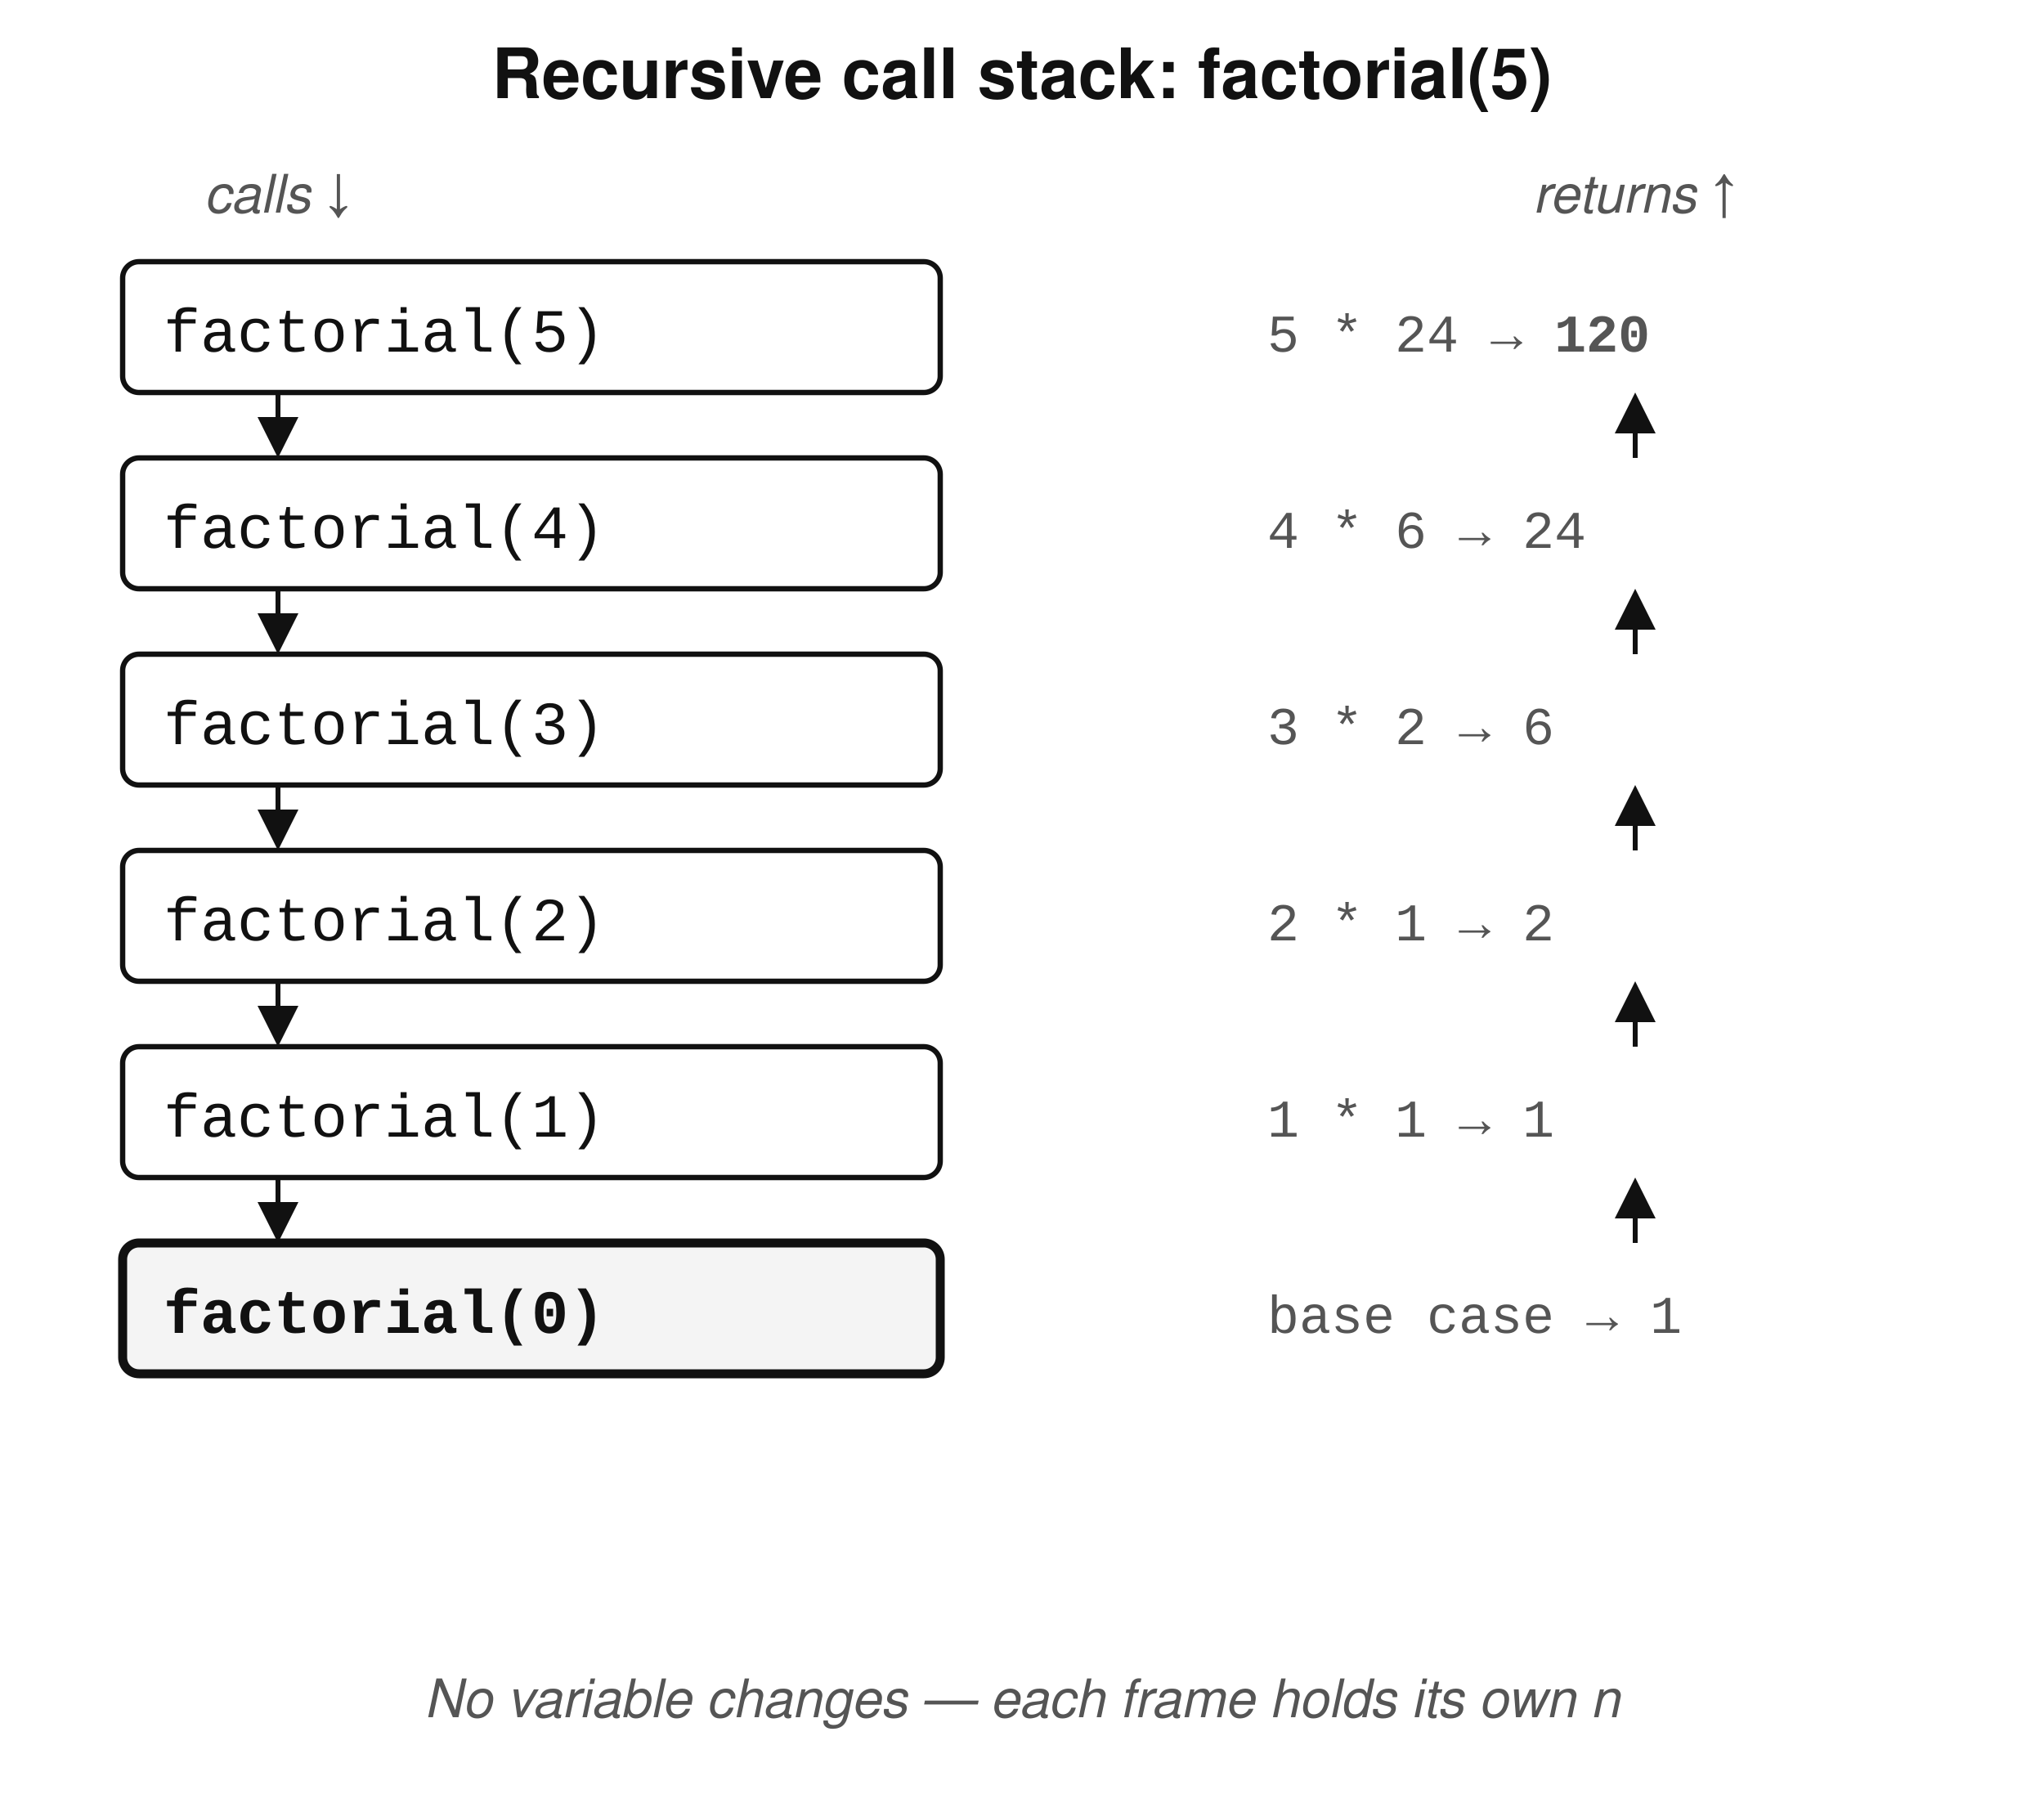
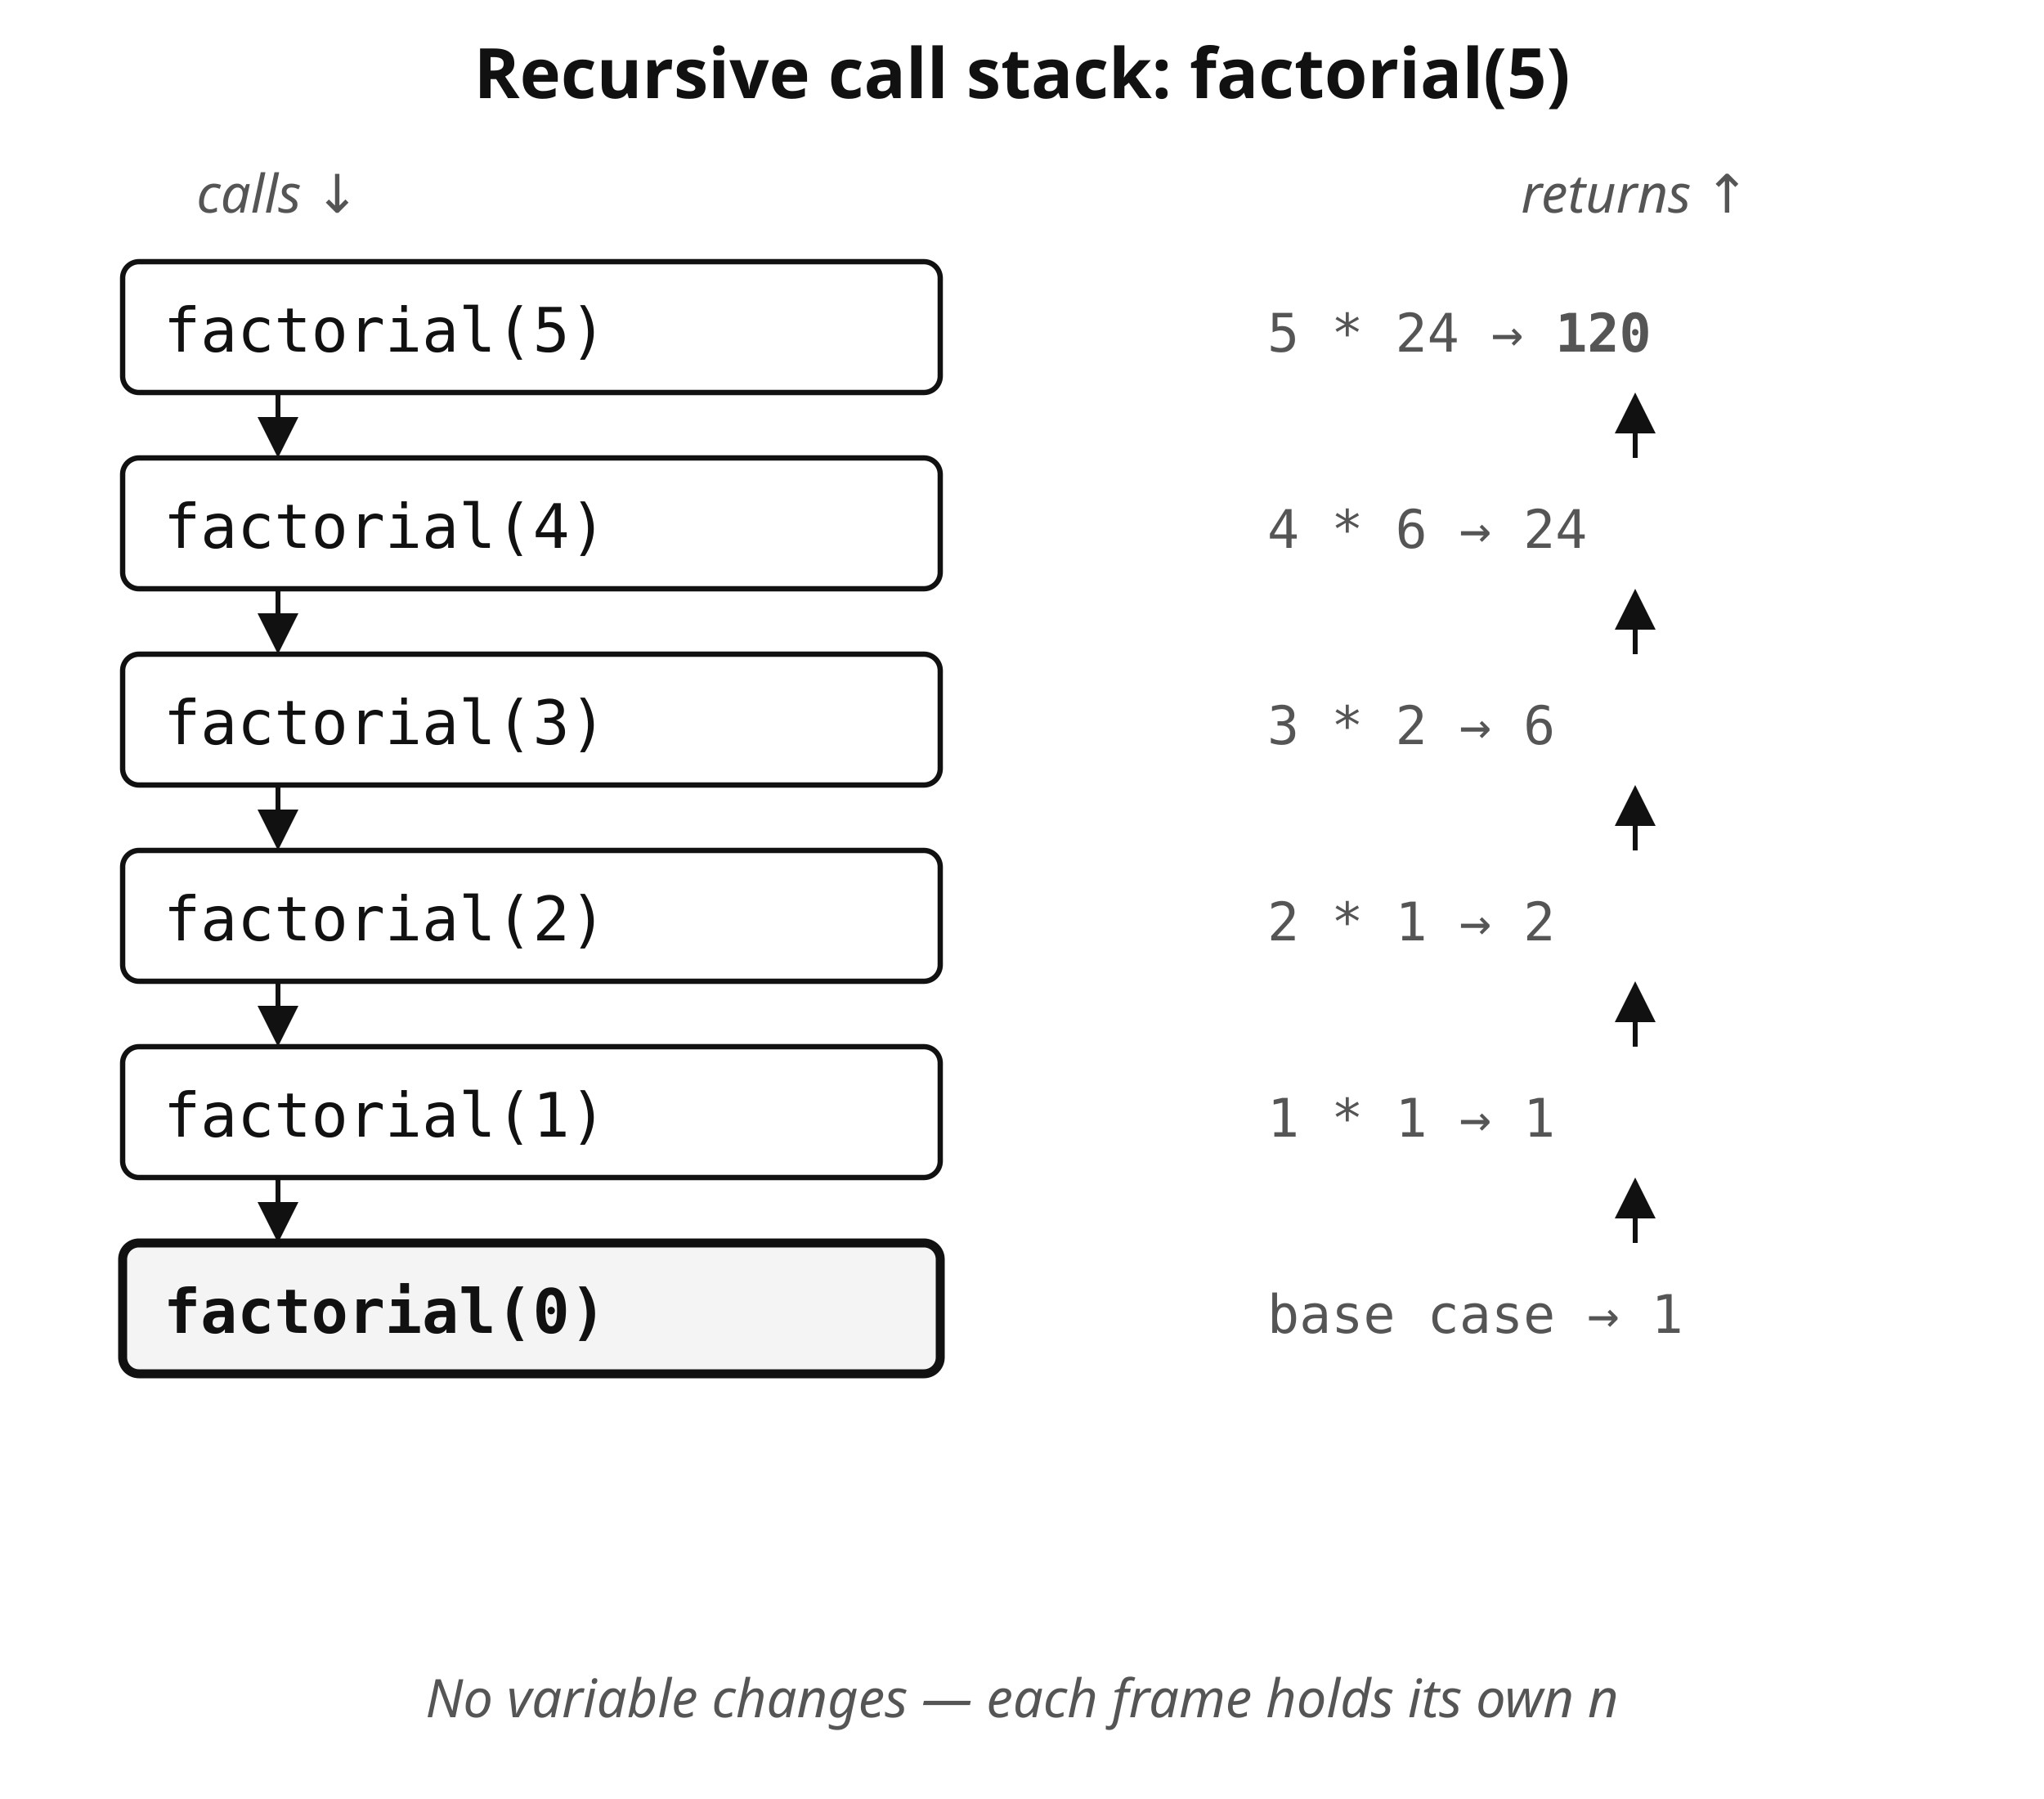
- <svg xmlns="http://www.w3.org/2000/svg" viewBox="0 0 500 440" font-family="'Helvetica Neue', Helvetica, Arial, sans-serif">
+ <svg xmlns="http://www.w3.org/2000/svg" viewBox="0 0 500 440" font-family="Sans">
  <style>
    .frame { fill: none; stroke: #111; stroke-width: 1.3; rx: 4; }
    .base { fill: #f4f4f4; stroke: #111; stroke-width: 2.2; rx: 4; }
-     .fn { font-size: 15px; font-family: 'Courier New', monospace; fill: #111; }
-     .fnb { font-size: 15px; font-family: 'Courier New', monospace; fill: #111; font-weight: bold; }
-     .ret { font-size: 13px; font-family: 'Courier New', monospace; fill: #555; }
+     .fn { font-size: 15px; font-family: Mono; fill: #111; }
+     .fnb { font-size: 15px; font-family: Mono; fill: #111; font-weight: bold; }
+     .ret { font-size: 13px; font-family: Mono; fill: #555; }
    .title { font-size: 17px; font-weight: bold; fill: #111; text-anchor: middle; }
    .lbl { font-size: 13px; fill: #555; font-style: italic; text-anchor: middle; }
    .note { font-size: 13px; fill: #555; font-style: italic; text-anchor: middle; }
  </style>
  <text x="250" y="24" class="title">Recursive call stack: factorial(5)</text>
  <text x="68" y="52" class="lbl">calls ↓</text>
  <text x="400" y="52" class="lbl">returns ↑</text>
  <g transform="translate(30,64)">
    <rect class="frame" x="0" y="0" width="200" height="32" />
    <text x="10" y="22" class="fn">factorial(5)</text>
    <text x="280" y="22" class="ret">5 * 24 → <tspan font-weight="bold">120</tspan>
    </text>
    <rect class="frame" x="0" y="48" width="200" height="32" />
    <text x="10" y="70" class="fn">factorial(4)</text>
    <text x="280" y="70" class="ret">4 * 6  →  24</text>
    <rect class="frame" x="0" y="96" width="200" height="32" />
    <text x="10" y="118" class="fn">factorial(3)</text>
    <text x="280" y="118" class="ret">3 * 2  →   6</text>
    <rect class="frame" x="0" y="144" width="200" height="32" />
    <text x="10" y="166" class="fn">factorial(2)</text>
    <text x="280" y="166" class="ret">2 * 1  →   2</text>
    <rect class="frame" x="0" y="192" width="200" height="32" />
    <text x="10" y="214" class="fn">factorial(1)</text>
    <text x="280" y="214" class="ret">1 * 1  →   1</text>
    <rect class="base" x="0" y="240" width="200" height="32" />
    <text x="10" y="262" class="fnb">factorial(0)</text>
    <text x="280" y="262" class="ret">base case → 1</text>
  </g>
  <g transform="translate(68,64)">
    <line x1="0" y1="32" x2="0" y2="38" stroke="#111" stroke-width="1.2" />
    <polygon points="0,48 -5,38 5,38" fill="#111" />
    <line x1="0" y1="80" x2="0" y2="86" stroke="#111" stroke-width="1.2" />
    <polygon points="0,96 -5,86 5,86" fill="#111" />
    <line x1="0" y1="128" x2="0" y2="134" stroke="#111" stroke-width="1.2" />
    <polygon points="0,144 -5,134 5,134" fill="#111" />
    <line x1="0" y1="176" x2="0" y2="182" stroke="#111" stroke-width="1.2" />
    <polygon points="0,192 -5,182 5,182" fill="#111" />
    <line x1="0" y1="224" x2="0" y2="230" stroke="#111" stroke-width="1.2" />
    <polygon points="0,240 -5,230 5,230" fill="#111" />
  </g>
  <g transform="translate(400,64)">
    <line x1="0" y1="240" x2="0" y2="234" stroke="#111" stroke-width="1.2" />
    <polygon points="0,224 -5,234 5,234" fill="#111" />
    <line x1="0" y1="192" x2="0" y2="186" stroke="#111" stroke-width="1.2" />
    <polygon points="0,176 -5,186 5,186" fill="#111" />
    <line x1="0" y1="144" x2="0" y2="138" stroke="#111" stroke-width="1.2" />
    <polygon points="0,128 -5,138 5,138" fill="#111" />
    <line x1="0" y1="96" x2="0" y2="90" stroke="#111" stroke-width="1.2" />
    <polygon points="0,80 -5,90 5,90" fill="#111" />
    <line x1="0" y1="48" x2="0" y2="42" stroke="#111" stroke-width="1.2" />
    <polygon points="0,32 -5,42 5,42" fill="#111" />
  </g>
  <text x="250" y="420" class="note">No variable changes — each frame holds its own n</text>
</svg>
